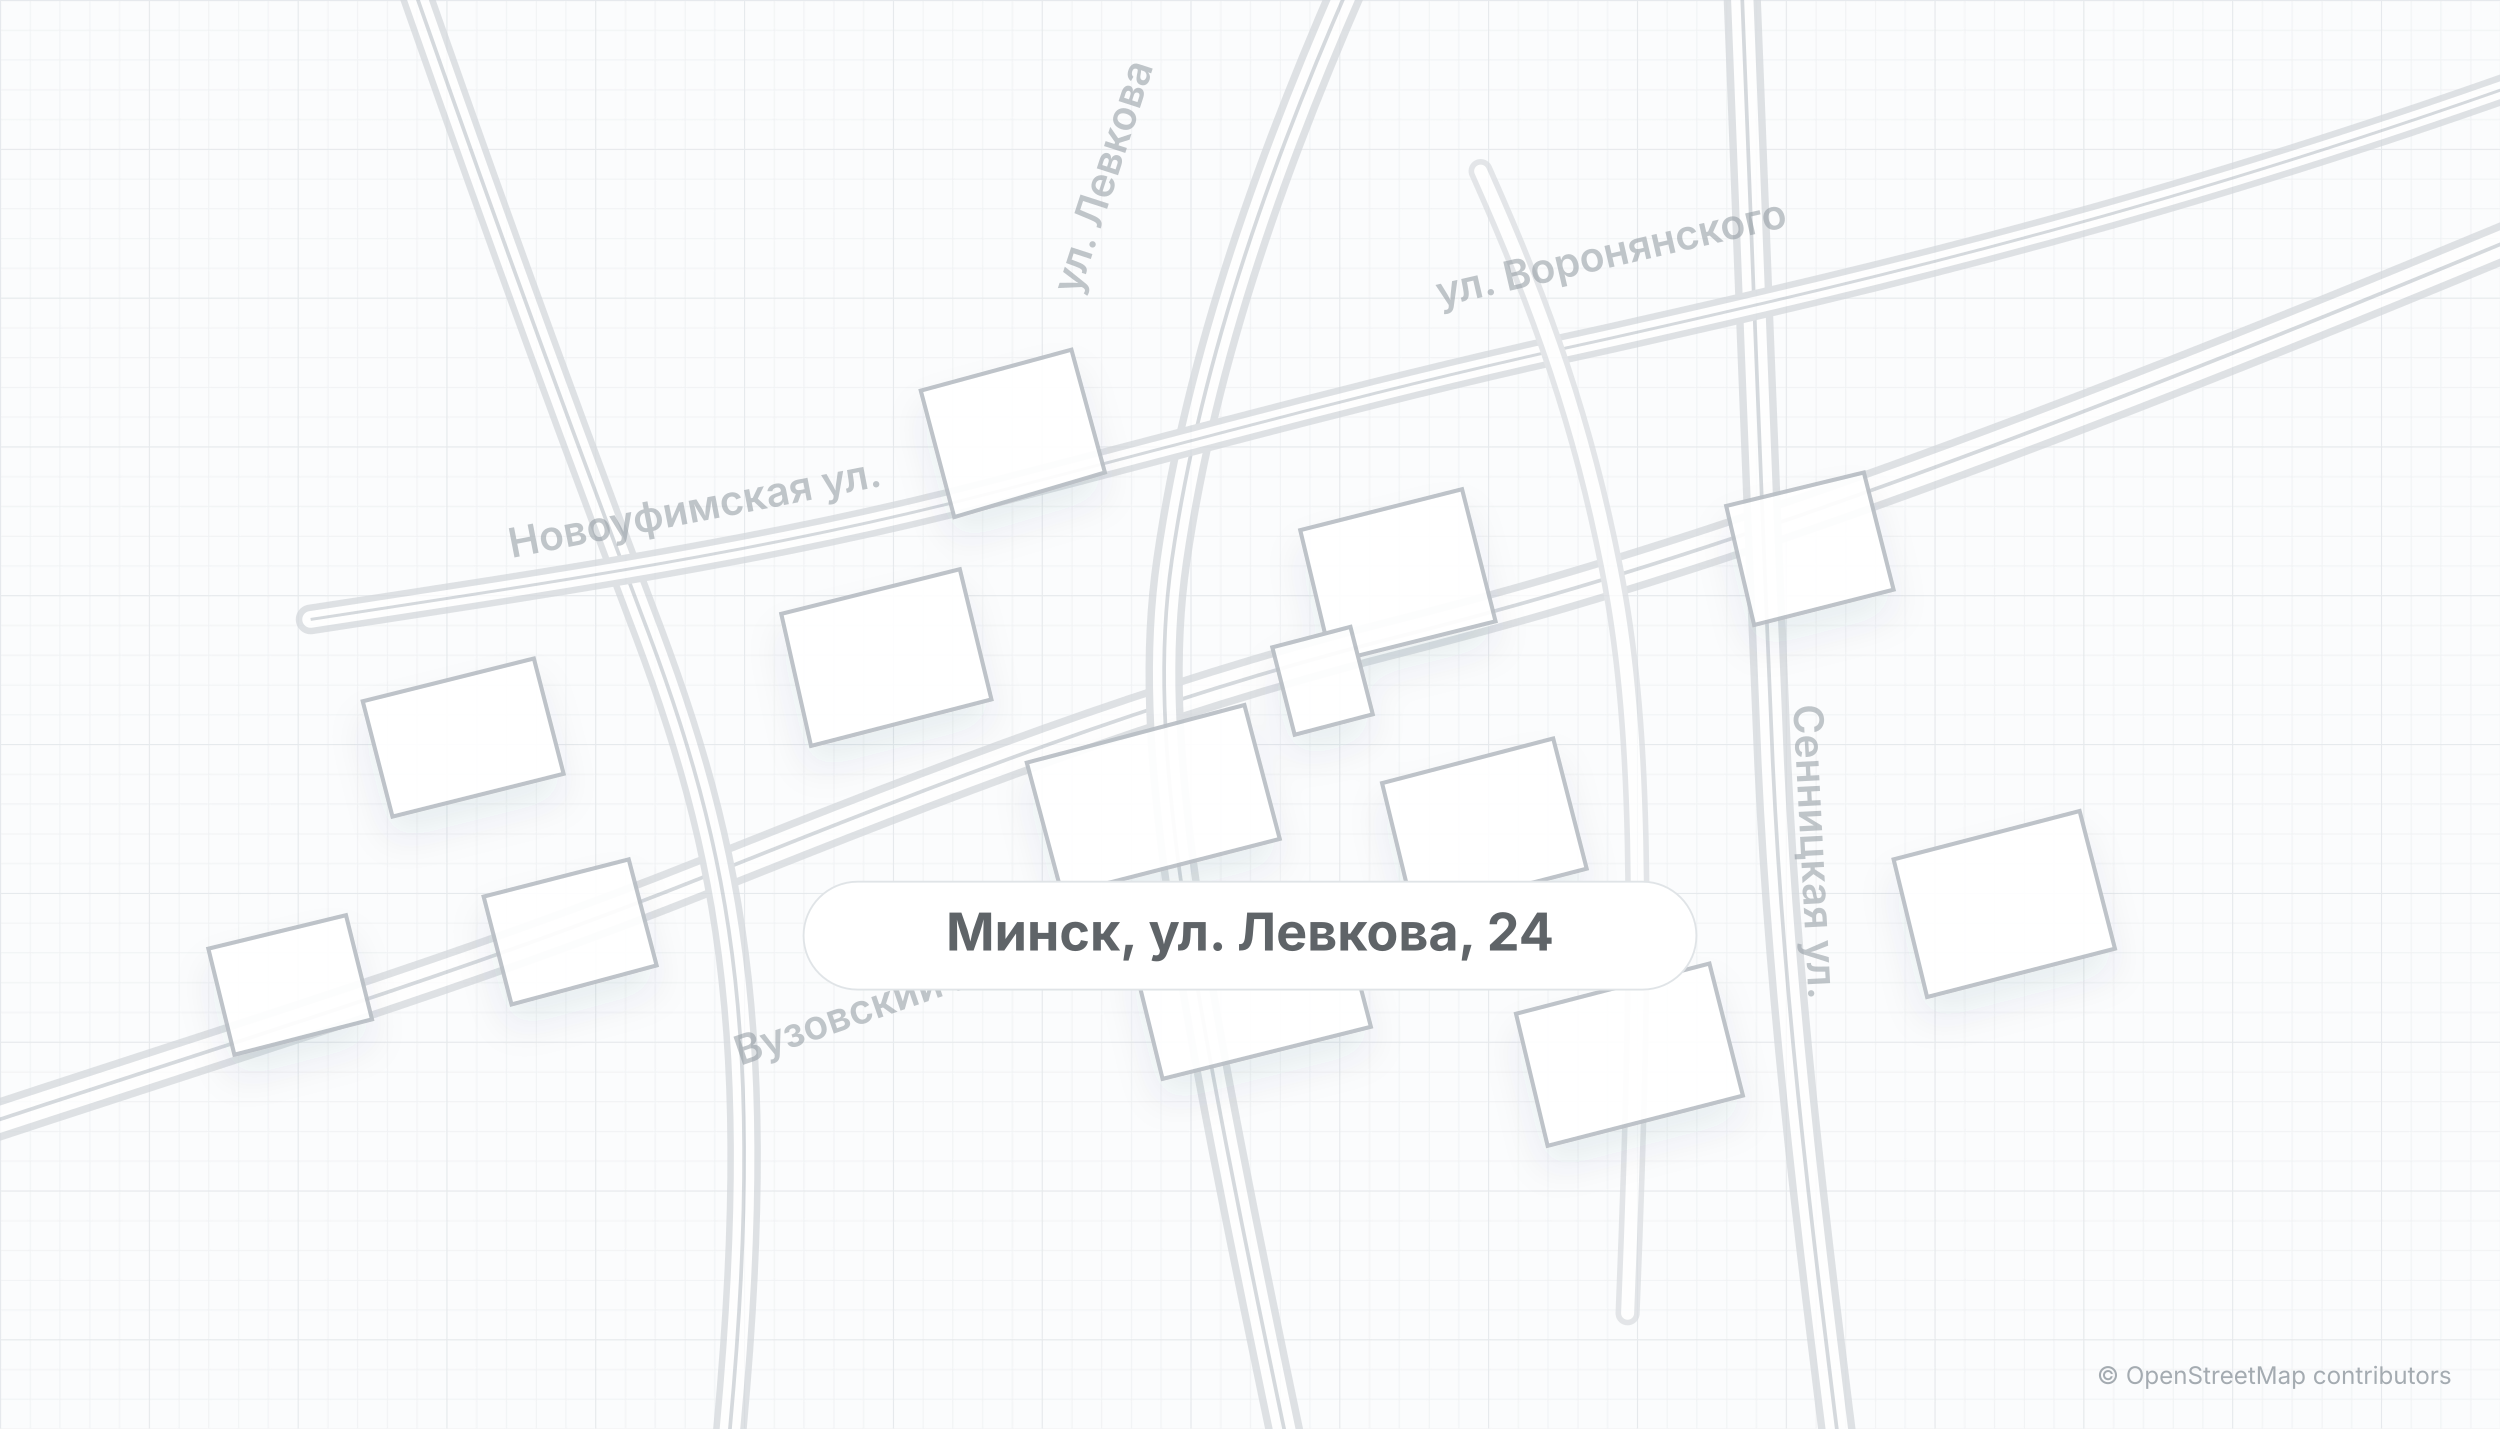
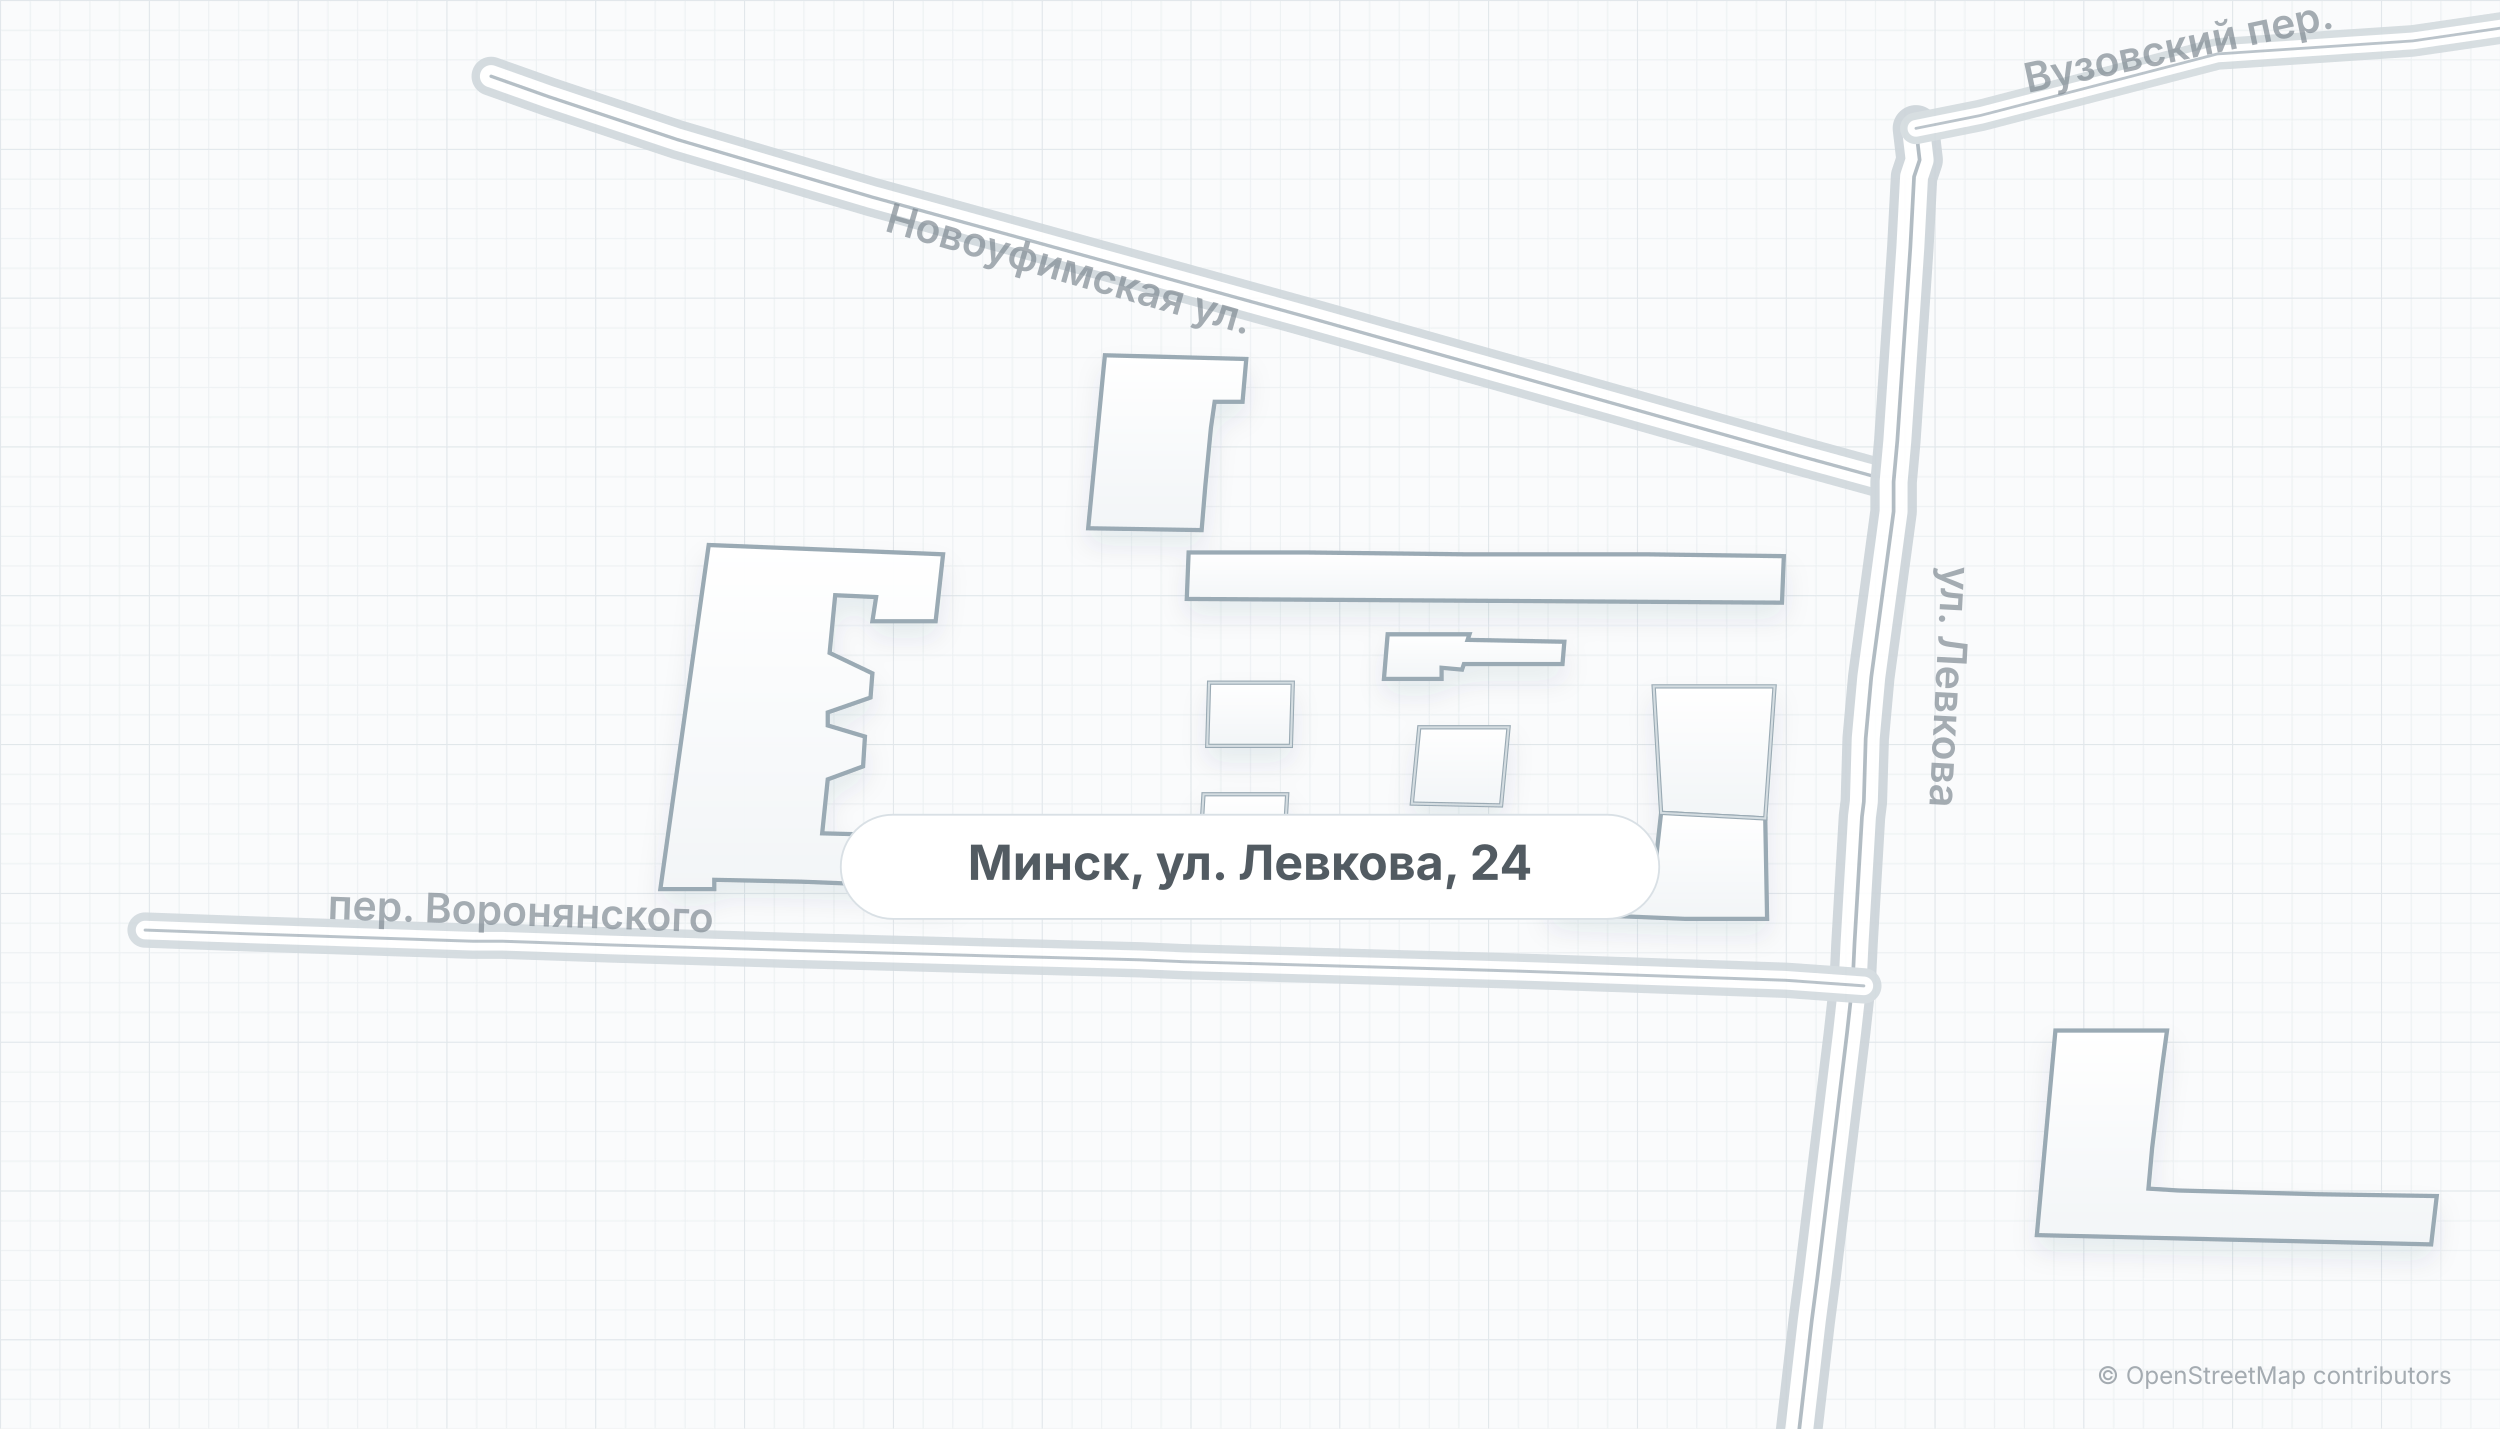
<svg xmlns="http://www.w3.org/2000/svg" width="1344" height="768" viewBox="0 0 1344 768" fill="none">
  <defs>
    <pattern id="small-grid" width="16" height="16" patternUnits="userSpaceOnUse">
-       <path d="M16 0H0V16" stroke="#edf0f2" stroke-width="1" />
+       <path d="M16 0H0V16" stroke="#e7ecef" stroke-width="1" />
    </pattern>
    <pattern id="large-grid" width="80" height="80" patternUnits="userSpaceOnUse">
      <rect width="80" height="80" fill="url(#small-grid)" />
-       <path d="M80 0H0V80" stroke="#e1e5e8" stroke-width="1.2" />
+       <path d="M80 0H0V80" stroke="#d9e0e5" stroke-width="1.15" />
    </pattern>
-     <filter id="soft-shadow" x="-20%" y="-20%" width="140%" height="140%">
-       <feDropShadow dx="0" dy="12" stdDeviation="10" flood-color="#23455a" flood-opacity="0.08" />
+     <linearGradient id="building-fill" x1="0" x2="0" y1="0" y2="1">
+       <stop offset="0" stop-color="#ffffff" />
+       <stop offset="1" stop-color="#f2f5f7" />
+     </linearGradient>
+     <filter id="building-shadow" x="-20%" y="-20%" width="140%" height="140%">
+       <feDropShadow dx="0" dy="8" stdDeviation="7" flood-color="#23455a" flood-opacity="0.085" />
    </filter>
  </defs>
-   <rect width="1344" height="768" fill="#fbfcfd" />
-   <rect width="1344" height="768" fill="url(#large-grid)" opacity="0.8" />
-   <g opacity="0.72">
-     <path d="M-34 613C128 559 247 524 382 470C510 419 620 376 745 344C867 313 1015 269 1381 116" stroke="#d3d7db" stroke-width="22" stroke-linecap="round" />
-     <path d="M-34 613C128 559 247 524 382 470C510 419 620 376 745 344C867 313 1015 269 1381 116" stroke="#ffffff" stroke-width="14" stroke-linecap="round" />
-     <path d="M-34 613C128 559 247 524 382 470C510 419 620 376 745 344C867 313 1015 269 1381 116" stroke="#c6ccd1" stroke-width="2" />
-     <path d="M210 -42C254 84 293 193 344 328C395 461 415 564 388 812" stroke="#d3d7db" stroke-width="18" stroke-linecap="round" />
-     <path d="M210 -42C254 84 293 193 344 328C395 461 415 564 388 812" stroke="#ffffff" stroke-width="11" stroke-linecap="round" />
-     <path d="M210 -42C254 84 293 193 344 328C395 461 415 564 388 812" stroke="#c6ccd1" stroke-width="2" />
-     <path d="M735 -30C684 84 646 191 630 301C616 398 637 515 697 800" stroke="#d3d7db" stroke-width="20" stroke-linecap="round" />
-     <path d="M735 -30C684 84 646 191 630 301C616 398 637 515 697 800" stroke="#ffffff" stroke-width="12" stroke-linecap="round" />
-     <path d="M735 -30C684 84 646 191 630 301C616 398 637 515 697 800" stroke="#c6ccd1" stroke-width="2" />
-     <path d="M935 -42C941 108 946 246 952 385C957 520 972 647 994 820" stroke="#d3d7db" stroke-width="20" stroke-linecap="round" />
-     <path d="M935 -42C941 108 946 246 952 385C957 520 972 647 994 820" stroke="#ffffff" stroke-width="12" stroke-linecap="round" />
-     <path d="M935 -42C941 108 946 246 952 385C957 520 972 647 994 820" stroke="#c6ccd1" stroke-width="2" />
-     <path d="M167 333C297 313 414 296 533 265C657 233 745 208 865 182C1016 148 1169 112 1382 35" stroke="#d3d7db" stroke-width="16" stroke-linecap="round" />
-     <path d="M167 333C297 313 414 296 533 265C657 233 745 208 865 182C1016 148 1169 112 1382 35" stroke="#ffffff" stroke-width="9" stroke-linecap="round" />
-     <path d="M167 333C297 313 414 296 533 265C657 233 745 208 865 182C1016 148 1169 112 1382 35" stroke="#c6ccd1" stroke-width="1.6" />
-     <path d="M796 92C830 168 851 229 866 305C882 386 884 482 875 706" stroke="#d9dde0" stroke-width="13" stroke-linecap="round" />
-     <path d="M796 92C830 168 851 229 866 305C882 386 884 482 875 706" stroke="#ffffff" stroke-width="7" stroke-linecap="round" />
+   <rect width="1344" height="768" fill="#fafbfc" />
+   <rect width="1344" height="768" fill="url(#large-grid)" opacity="0.74" />
+   <g opacity="0.9" stroke-linecap="round" stroke-linejoin="round">
+     <path d="M264 41L295 52L364 75L469 106L567 133L701 170L967 245L1018 259" stroke="#cfd7dc" stroke-width="21" />
+     <path d="M264 41L295 52L364 75L469 106L567 133L701 170L967 245L1018 259" stroke="#ffffff" stroke-width="12" />
+     <path d="M264 41L295 52L364 75L469 106L567 133L701 170L967 245L1018 259" stroke="#adb8c0" stroke-width="1.8" />
+     <path d="M1030 69L1032 86L1029 95L1027 133L1020 237L1018 259L1018 275L1006 364L1003 397L1002 431L1001 439L997 507L996 528L995 537L993 555L977 687L974 710L961 823" stroke="#cbd3d8" stroke-width="25" />
+     <path d="M1030 69L1032 86L1029 95L1027 133L1020 237L1018 259L1018 275L1006 364L1003 397L1002 431L1001 439L997 507L996 528L995 537L993 555L977 687L974 710L961 823" stroke="#ffffff" stroke-width="15" />
+     <path d="M1030 69L1032 86L1029 95L1027 133L1020 237L1018 259L1018 275L1006 364L1003 397L1002 431L1001 439L997 507L996 528L995 537L993 555L977 687L974 710L961 823" stroke="#aab5bd" stroke-width="2" />
+     <path d="M78 500L133 502L254 506L270 506L328 508L427 511L536 514L613 516L636 517L779 521L814 522L960 527L1002 530" stroke="#d2d9de" stroke-width="19" />
+     <path d="M78 500L133 502L254 506L270 506L328 508L427 511L536 514L613 516L636 517L779 521L814 522L960 527L1002 530" stroke="#ffffff" stroke-width="10" />
+     <path d="M78 500L133 502L254 506L270 506L328 508L427 511L536 514L613 516L636 517L779 521L814 522L960 527L1002 530" stroke="#b2bdc4" stroke-width="1.6" />
+     <path d="M1393 8L1297 22L1192 29L1065 62L1030 69" stroke="#d3dade" stroke-width="17" />
+     <path d="M1393 8L1297 22L1192 29L1065 62L1030 69" stroke="#ffffff" stroke-width="9" />
+     <path d="M1393 8L1297 22L1192 29L1065 62L1030 69" stroke="#b4bec5" stroke-width="1.5" />
  </g>
-   <g fill="#ffffff" stroke="#b8bec4" stroke-width="2.2" filter="url(#soft-shadow)" opacity="0.92">
-     <path d="M495 210L576 188L594 254L513 278L495 210Z" />
-     <path d="M420 330L516 306L533 376L436 401L420 330Z" />
-     <path d="M552 410L669 379L688 451L571 481L552 410Z" />
-     <path d="M699 285L786 263L804 334L716 356L699 285Z" />
-     <path d="M743 421L835 397L853 467L760 491L743 421Z" />
-     <path d="M928 272L1002 254L1018 317L943 336L928 272Z" />
-     <path d="M1018 462L1118 436L1137 510L1036 536L1018 462Z" />
-     <path d="M195 377L287 354L303 416L211 439L195 377Z" />
-     <path d="M260 482L338 462L353 519L275 540L260 482Z" />
-     <path d="M112 510L186 492L200 548L126 567L112 510Z" />
-     <path d="M684 348L726 337L738 384L696 395L684 348Z" />
-     <path d="M608 511L719 483L737 552L625 580L608 511Z" />
-     <path d="M815 545L919 518L937 589L832 616L815 545Z" />
+   <g fill="url(#building-fill)" stroke="#98a8b2" stroke-width="2.3" filter="url(#building-shadow)" opacity="0.98">
+     <path d="M695 367L694 401L649 401L650 367L695 367Z" />
+     <path d="M692 427L690 461L645 460L647 427L692 427Z" />
+     <path d="M811 391L807 433L759 432L763 391L811 391Z" />
+     <path d="M840 357L787 357L786 360L775 359L775 365L767 365L744 365L746 341L790 341L789 344L841 345L840 357Z" />
+     <path d="M893 437L889 369L954 369L949 440L893 437Z" />
+     <path d="M949 440L950 494L906 494L833 491L836 463L890 464L893 437L949 440Z" />
+     <path d="M639 297L702 297L787 298L885 298L959 299L958 324L638 322L639 297Z" />
+     <path d="M585 284L593 201L594 191L670 193L668 216L653 216L651 230L648 261L646 285L585 284Z" />
+     <path d="M381 293L507 298L503 334L469 334L471 321L449 320L446 351L469 362L468 375L445 383L445 390L465 396L464 412L445 419L442 448L481 449L484 445L514 448L512 481L481 480L481 476L431 474L384 473L384 478L355 478L381 293Z" />
+     <path d="M1165 554L1162 576L1157 617L1155 639L1171 640L1245 642L1310 643L1307 669L1095 664L1105 554L1165 554Z" />
  </g>
-   <g opacity="0.54" fill="#8d969d" font-family="Inter, Arial, sans-serif" font-size="22" font-weight="600">
-     <text x="774" y="165" transform="rotate(-13 774 165)">ул. Воронянского</text>
-     <text x="580" y="159" transform="rotate(-72 580 159)">ул. Левкова</text>
-     <text x="275" y="300" transform="rotate(-11 275 300)">Новоуфимская ул.</text>
-     <text x="964" y="379" transform="rotate(87 964 379)">Сенницкая ул.</text>
-     <text x="398" y="573" transform="rotate(-19 398 573)">Вузовский пер.</text>
+   <g fill="none" stroke="#d7dfe4" stroke-width="1.1" opacity="0.95">
+     <path d="M695 367L694 401L649 401L650 367L695 367Z" />
+     <path d="M692 427L690 461L645 460L647 427L692 427Z" />
+     <path d="M811 391L807 433L759 432L763 391L811 391Z" />
+     <path d="M893 437L889 369L954 369L949 440L893 437Z" />
+   </g>
+   <g opacity="0.68" fill="#7c8790" font-family="Inter, Arial, sans-serif" font-size="22" font-weight="600">
+     <text x="475" y="124" transform="rotate(16 475 124)">Новоуфимская ул.</text>
+     <text x="1044" y="304" transform="rotate(93 1044 304)">ул. Левкова</text>
+     <text x="176" y="494" transform="rotate(2 176 494)">пер. Воронянского</text>
+     <text x="1090" y="50" transform="rotate(-12 1090 50)">Вузовский пер.</text>
  </g>
  <g font-family="Inter, Arial, sans-serif" text-anchor="middle">
-     <rect x="432" y="474" width="480" height="58" rx="29" fill="#ffffff" stroke="#e0e4e7" />
-     <text x="672" y="511" fill="#5f6468" font-size="28" font-weight="700">Минск, ул. Левкова, 24</text>
+     <rect x="452" y="438" width="440" height="56" rx="28" fill="#ffffff" stroke="#d9e0e5" />
+     <text x="672" y="473" fill="#525b62" font-size="26" font-weight="700">Минск, ул. Левкова, 24</text>
    <text x="1318" y="744" fill="#a4abb1" font-size="13" text-anchor="end">© OpenStreetMap contributors</text>
  </g>
</svg>
